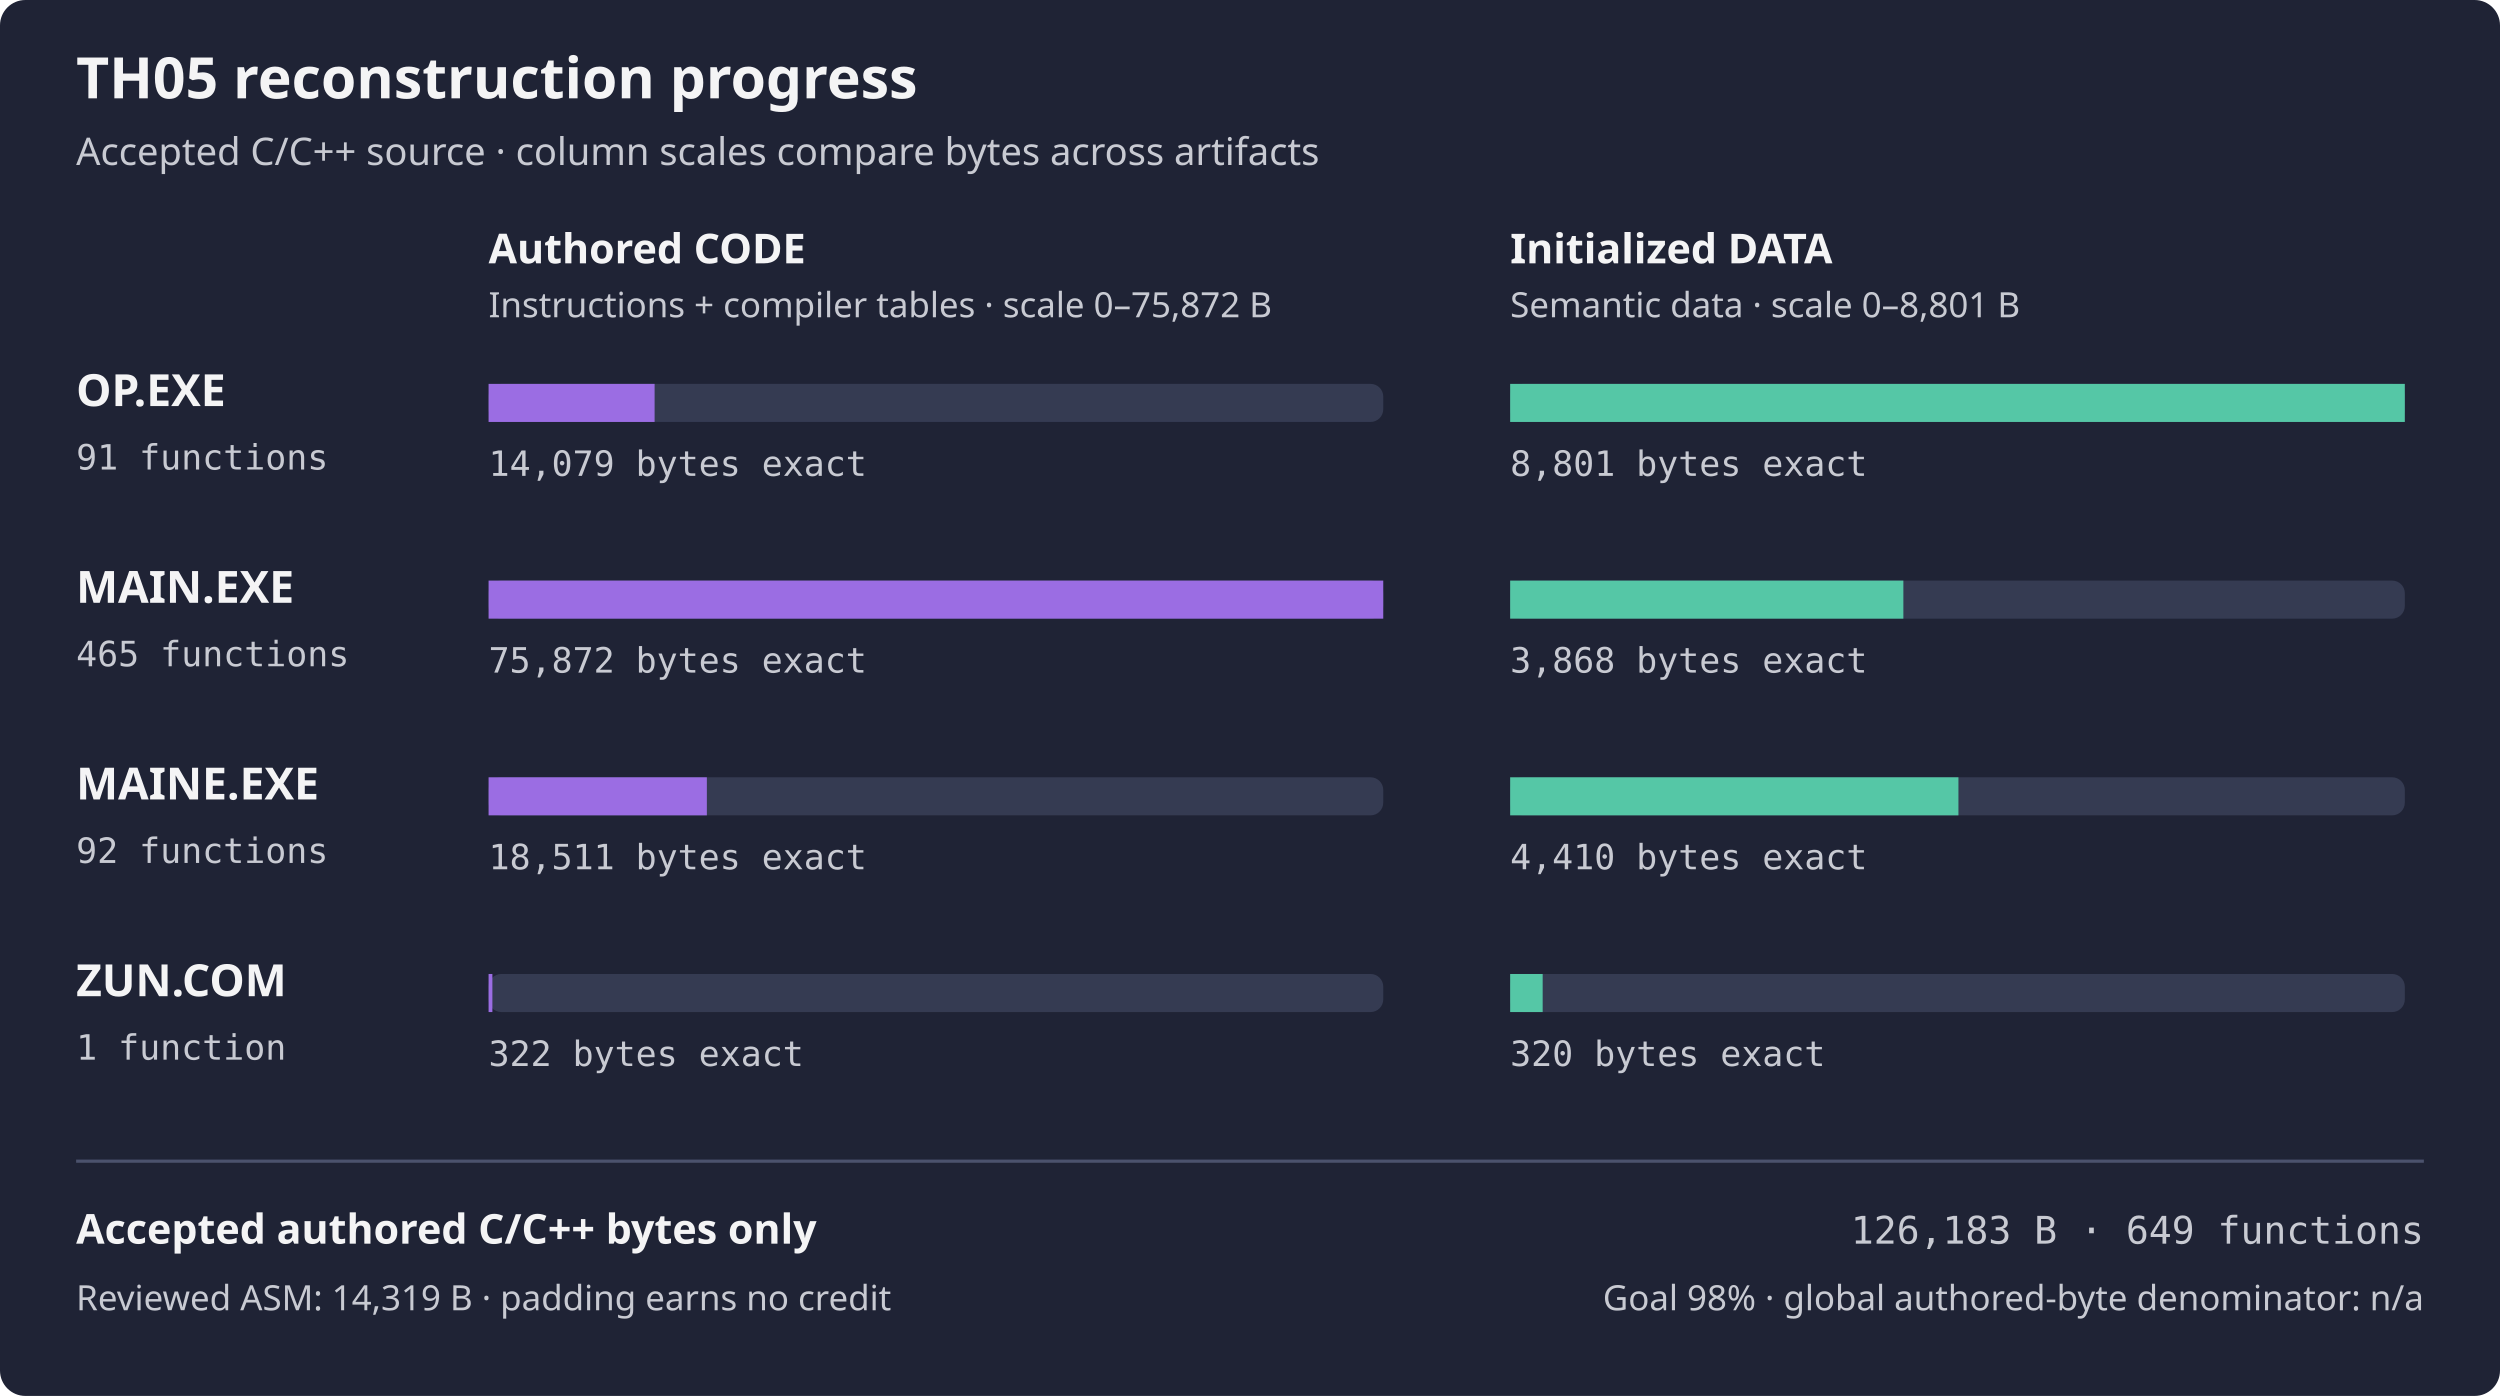
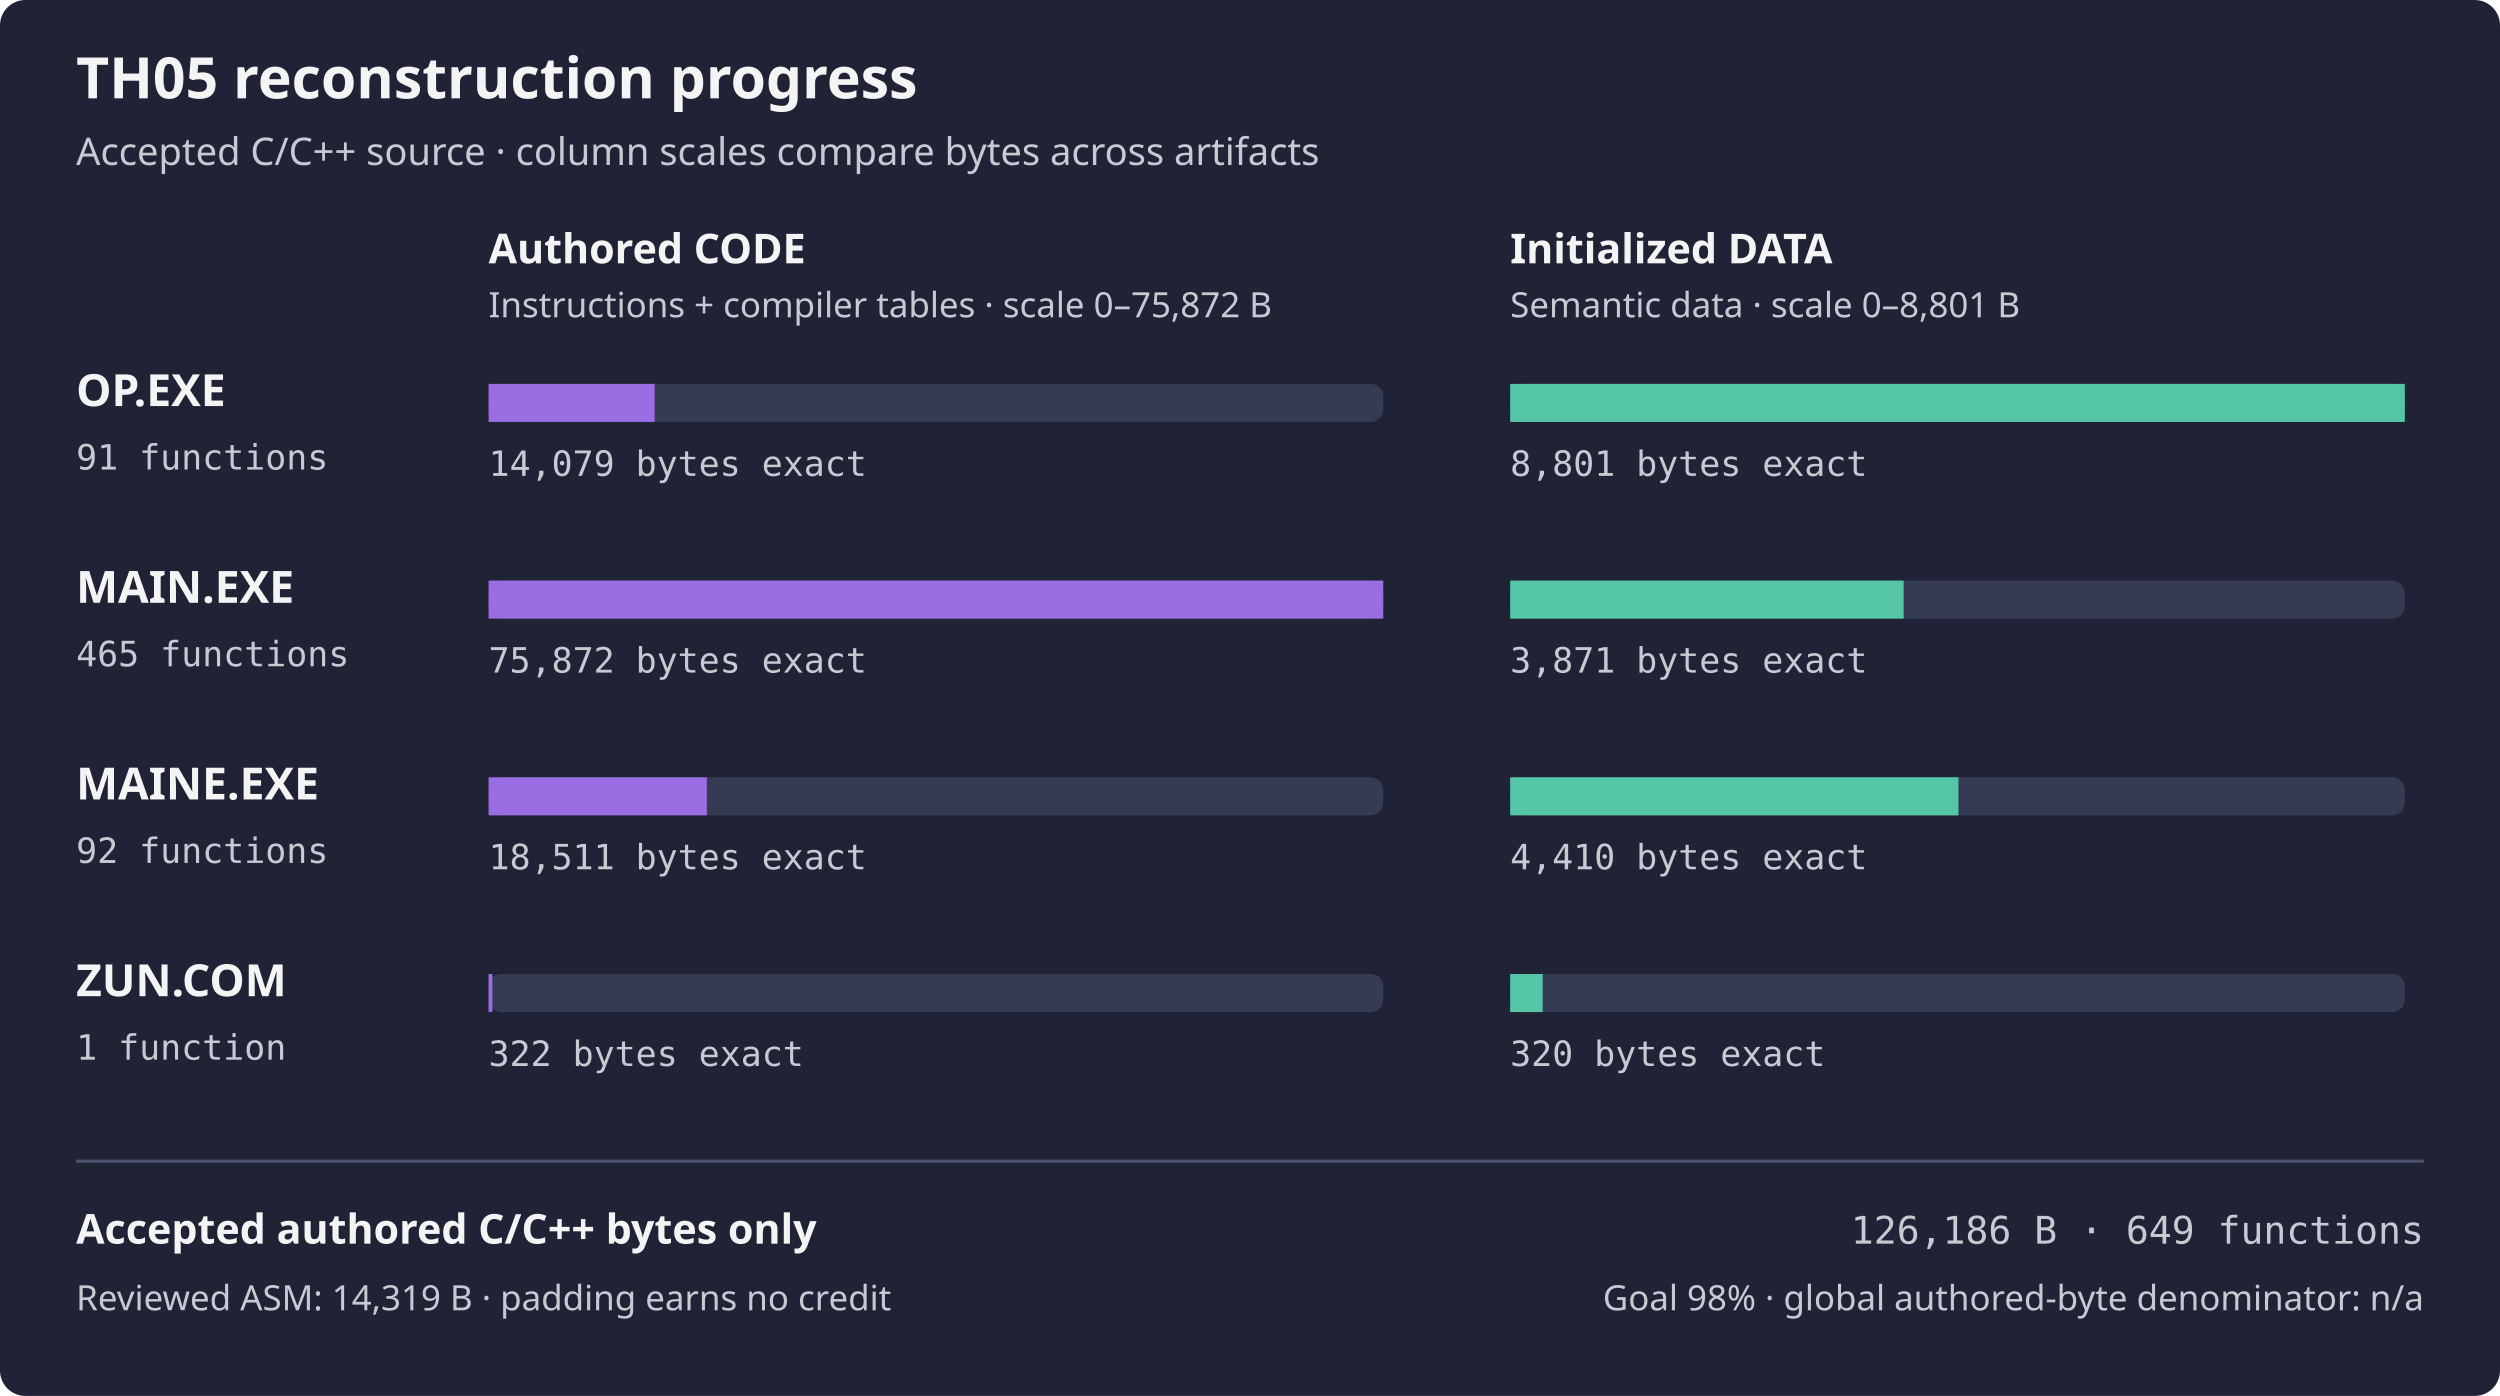
<svg xmlns="http://www.w3.org/2000/svg" width="788" height="440" viewBox="0 0 788 440" role="img" aria-labelledby="title desc">
  <rect width="788" height="440" rx="8" fill="#1f2335" />
  <text x="24" y="31" fill="#f4f4f5" font-family="sans-serif" font-size="18" font-weight="600">TH05 reconstruction progress</text>
  <text x="24" y="52" fill="#c8cad2" font-family="sans-serif" font-size="12">Accepted C/C++ source · column scales compare bytes across artifacts</text>
  <text x="154" y="83" fill="#f4f4f5" font-family="sans-serif" font-size="13" font-weight="600">Authored CODE</text>
  <text x="476" y="83" fill="#f4f4f5" font-family="sans-serif" font-size="13" font-weight="600">Initialized DATA</text>
  <text x="154" y="100" fill="#c8cad2" font-family="sans-serif" font-size="11">Instructions + compiler tables · scale 0–75,872 B</text>
  <text x="476" y="100" fill="#c8cad2" font-family="sans-serif" font-size="11">Semantic data · scale 0–8,801 B</text>
  <text x="24" y="128" fill="#f4f4f5" font-family="sans-serif" font-size="14" font-weight="600">OP.EXE</text>
  <text x="24" y="148" fill="#c8cad2" font-family="monospace" font-size="11">91 functions</text>
  <rect x="154" y="121" width="282" height="12" rx="4" fill="#353b52" />
  <rect x="154" y="121" width="52.33" height="12" fill="#9b6de3" />
  <rect x="476" y="121" width="282" height="12" rx="4" fill="#353b52" />
  <rect x="476" y="121" width="282.00" height="12" fill="#55c7a6" />
  <text x="154" y="150" fill="#c8cad2" font-family="monospace" font-size="11">14,079 bytes exact</text>
  <text x="476" y="150" fill="#c8cad2" font-family="monospace" font-size="11">8,801 bytes exact</text>
  <text x="24" y="190" fill="#f4f4f5" font-family="sans-serif" font-size="14" font-weight="600">MAIN.EXE</text>
  <text x="24" y="210" fill="#c8cad2" font-family="monospace" font-size="11">465 functions</text>
  <rect x="154" y="183" width="282" height="12" rx="4" fill="#353b52" />
  <rect x="154" y="183" width="282.00" height="12" fill="#9b6de3" />
  <rect x="476" y="183" width="282" height="12" rx="4" fill="#353b52" />
-   <rect x="476" y="183" width="123.94" height="12" fill="#55c7a6" />
+   <rect x="476" y="183" width="124.03" height="12" fill="#55c7a6" />
  <text x="154" y="212" fill="#c8cad2" font-family="monospace" font-size="11">75,872 bytes exact</text>
-   <text x="476" y="212" fill="#c8cad2" font-family="monospace" font-size="11">3,868 bytes exact</text>
+   <text x="476" y="212" fill="#c8cad2" font-family="monospace" font-size="11">3,871 bytes exact</text>
  <text x="24" y="252" fill="#f4f4f5" font-family="sans-serif" font-size="14" font-weight="600">MAINE.EXE</text>
  <text x="24" y="272" fill="#c8cad2" font-family="monospace" font-size="11">92 functions</text>
  <rect x="154" y="245" width="282" height="12" rx="4" fill="#353b52" />
  <rect x="154" y="245" width="68.80" height="12" fill="#9b6de3" />
  <rect x="476" y="245" width="282" height="12" rx="4" fill="#353b52" />
  <rect x="476" y="245" width="141.30" height="12" fill="#55c7a6" />
  <text x="154" y="274" fill="#c8cad2" font-family="monospace" font-size="11">18,511 bytes exact</text>
  <text x="476" y="274" fill="#c8cad2" font-family="monospace" font-size="11">4,410 bytes exact</text>
  <text x="24" y="314" fill="#f4f4f5" font-family="sans-serif" font-size="14" font-weight="600">ZUN.COM</text>
  <text x="24" y="334" fill="#c8cad2" font-family="monospace" font-size="11">1 function</text>
  <rect x="154" y="307" width="282" height="12" rx="4" fill="#353b52" />
  <rect x="154" y="307" width="1.20" height="12" fill="#9b6de3" />
  <rect x="476" y="307" width="282" height="12" rx="4" fill="#353b52" />
  <rect x="476" y="307" width="10.25" height="12" fill="#55c7a6" />
  <text x="154" y="336" fill="#c8cad2" font-family="monospace" font-size="11">322 bytes exact</text>
  <text x="476" y="336" fill="#c8cad2" font-family="monospace" font-size="11">320 bytes exact</text>
  <path d="M24 366 H764" stroke="#4b526d" />
  <text x="24" y="392" fill="#f4f4f5" font-family="sans-serif" font-size="13" font-weight="600">Accepted authored C/C++ bytes only</text>
-   <text x="764" y="392" fill="#c8cad2" font-family="monospace" text-anchor="end" font-size="12">126,183 B · 649 functions</text>
+   <text x="764" y="392" fill="#c8cad2" font-family="monospace" text-anchor="end" font-size="12">126,186 B · 649 functions</text>
  <text x="24" y="413" fill="#c8cad2" font-family="sans-serif" font-size="11">Reviewed ASM: 14,319 B · padding earns no credit</text>
  <text x="764" y="413" fill="#c8cad2" font-family="sans-serif" text-anchor="end" font-size="11">Goal 98% · global authored-byte denominator: n/a</text>
</svg>
